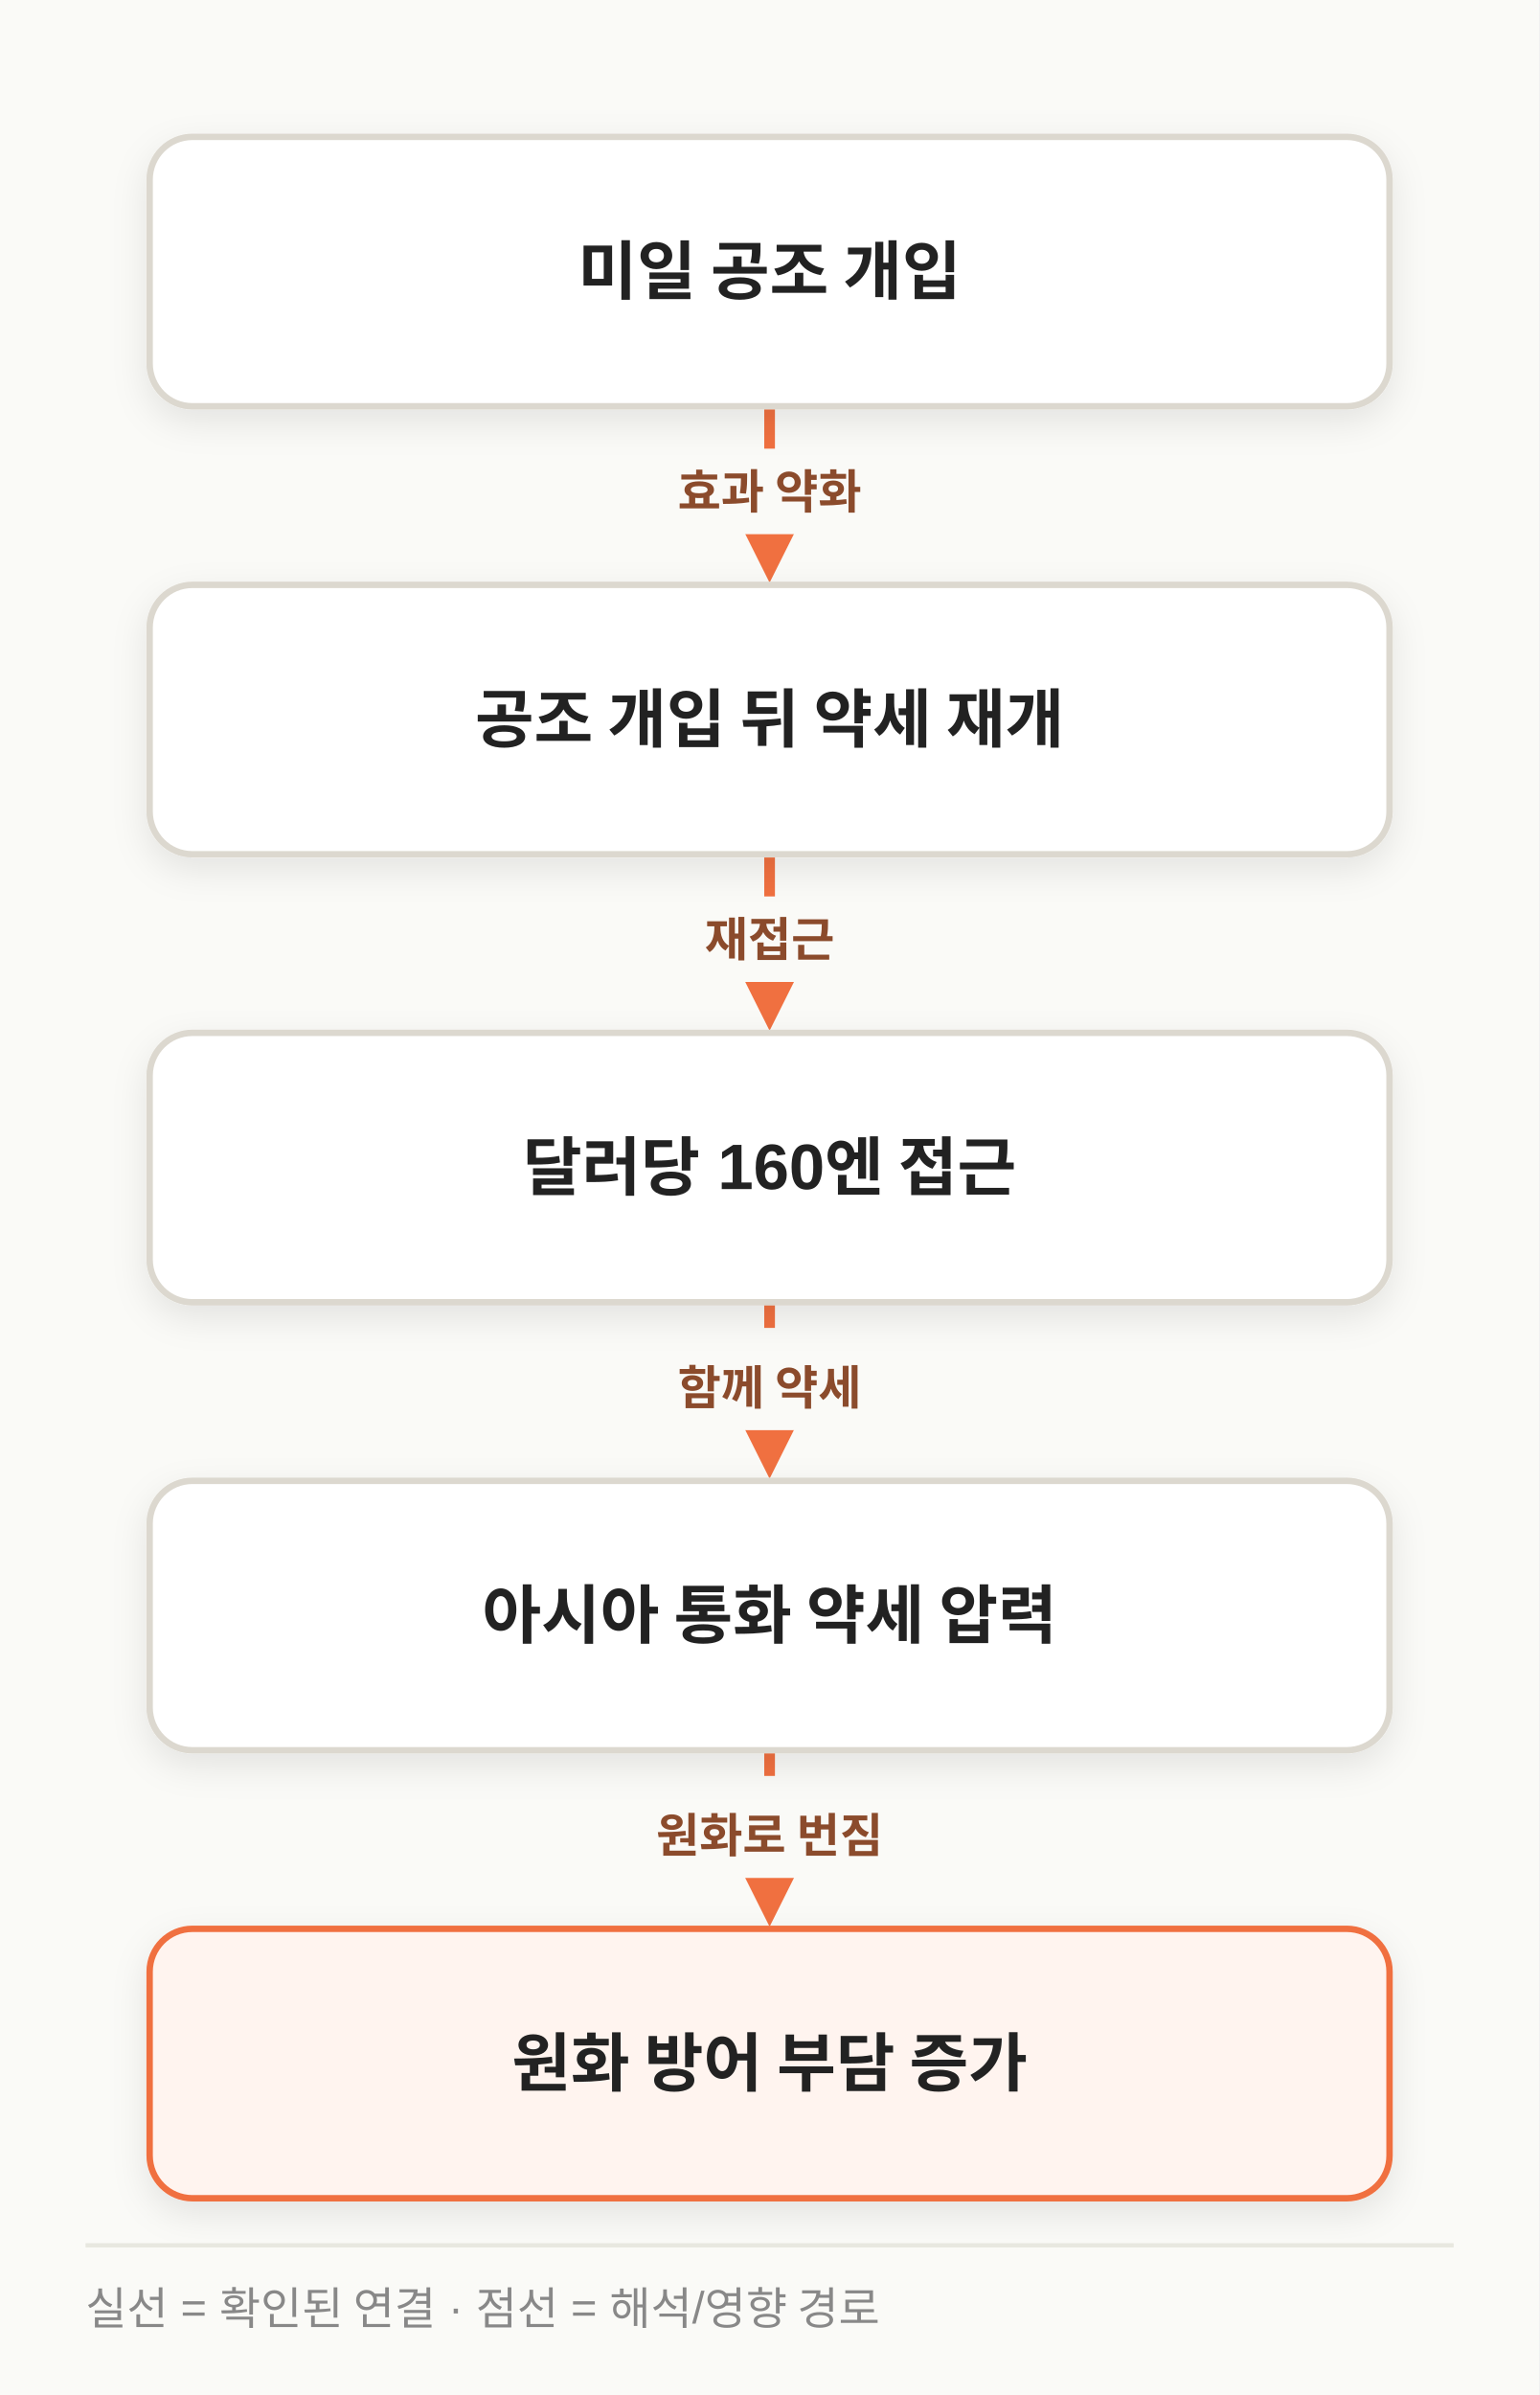
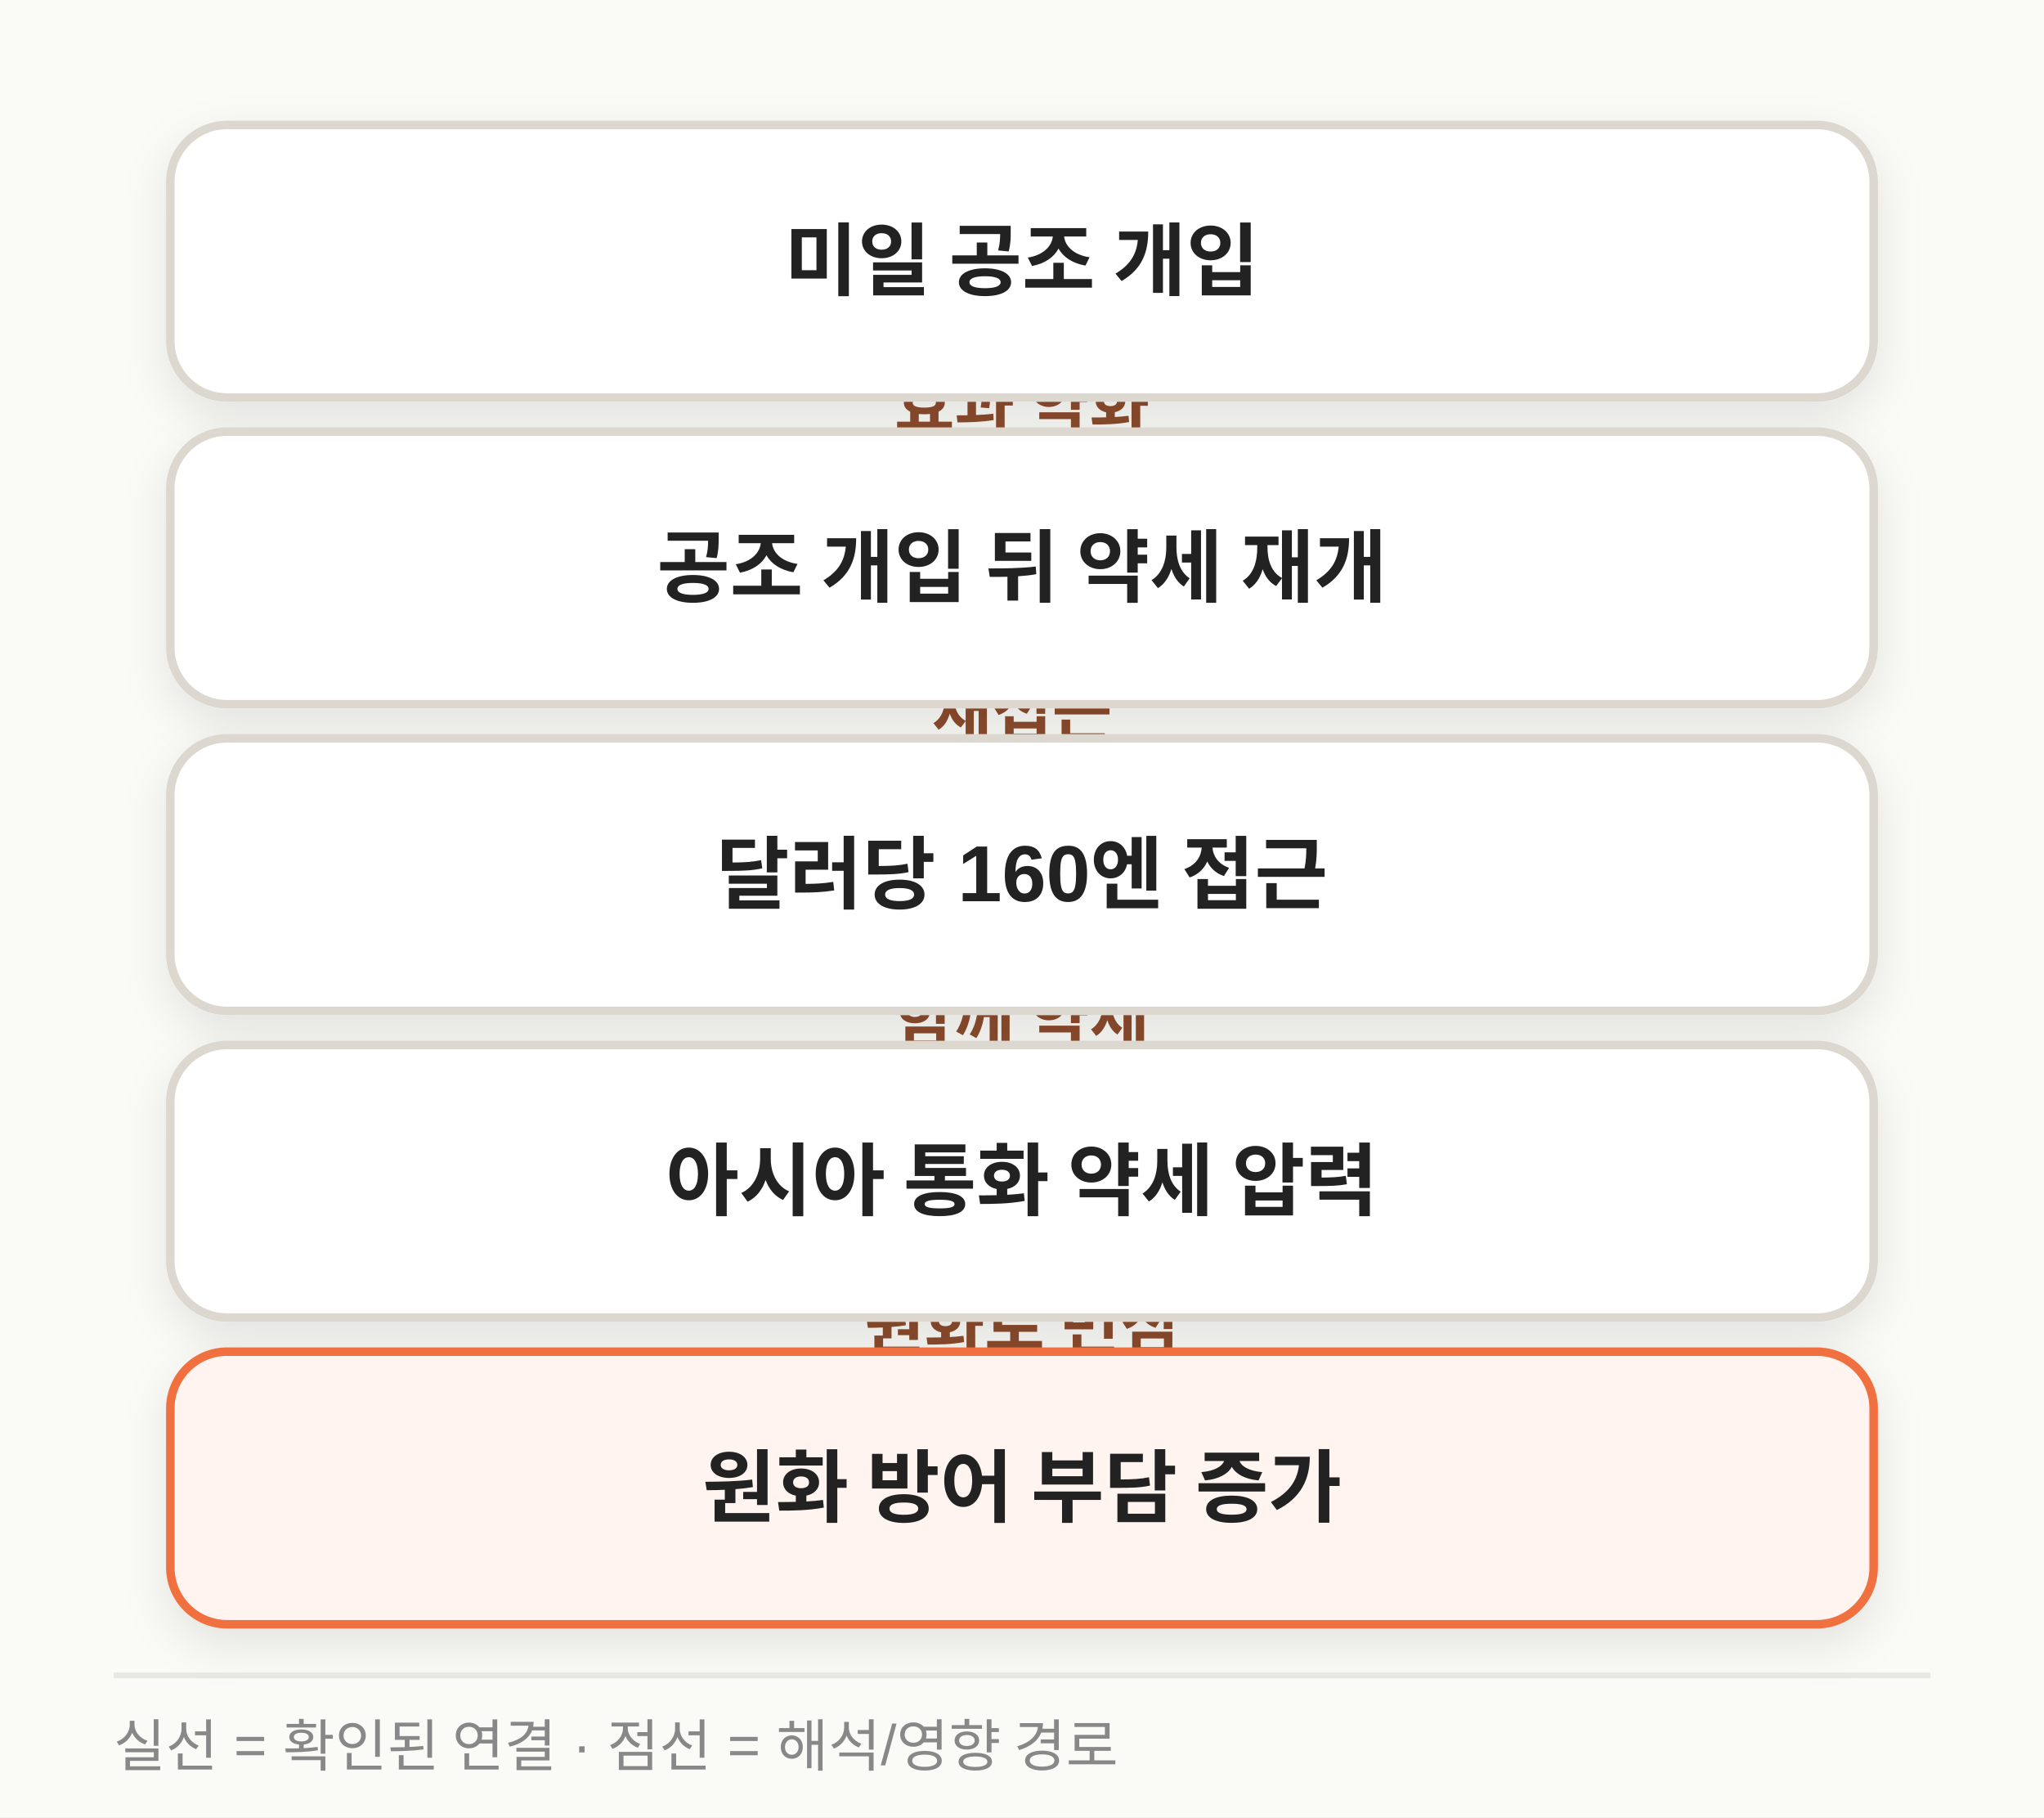
- <svg xmlns="http://www.w3.org/2000/svg" width="720" height="1120" viewBox="0 0 720 1120" class="morning-diagram morning-diagram-mobile" data-mobile-layout="same-topology" data-motion-orientation="TB" data-motion-steps="9">
+ <svg xmlns="http://www.w3.org/2000/svg" width="720" height="640" viewBox="0 0 720 640" class="morning-diagram morning-diagram-mobile" data-mobile-layout="same-topology" data-motion-orientation="TB" data-motion-steps="9">
  <defs>
    <filter id="shadow" x="-20%" y="-20%" width="140%" height="160%">
      <feDropShadow dx="0" dy="6" stdDeviation="8" flood-color="#111111" flood-opacity=".09" />
    </filter>
    <marker id="arrow" viewBox="0 0 10 10" refX="8" refY="5" markerWidth="8" markerHeight="8" orient="auto-start-reverse">
      <path d="M 0 0 L 10 5 L 0 10 z" fill="#F07040" />
    </marker>
  </defs>
-   <rect width="720" height="1120" fill="#FAFAF7" />
+   <rect width="720" height="640" fill="#FAFAF7" />
  <g class="motion-step motion-edge" data-motion-step="1" data-from="A" data-to="B" style="--motion-delay:415ms">
-     <path d="M 360.0 190.0 C 360.0 231.8, 360.0 231.8, 360.0 264.5" fill="none" stroke="#F07040" stroke-width="5" marker-end="url(#arrow)" />
-     <rect x="281.5" y="209.8" width="157" height="40" rx="20" fill="#FAFAF7" />
-     <text x="360.0" y="237.8" text-anchor="middle" font-family="Apple SD Gothic Neo,Malgun Gothic,Arial,sans-serif" font-size="22" font-weight="800" fill="#8B4B2C">효과 약화</text>
+     <path d="M 360.0 140.0 C 360.0 146.0, 360.0 146.0, 360.0 144.0" fill="none" stroke="#F07040" stroke-width="4.5" marker-end="url(#arrow)" />
+     <rect x="288.5" y="125.0" width="143" height="38" rx="19" fill="#FAFAF7" />
+     <text x="360.0" y="151.0" text-anchor="middle" font-family="Apple SD Gothic Neo,Malgun Gothic,Arial,sans-serif" font-size="23" font-weight="800" fill="#8B4B2C">효과 약화</text>
  </g>
  <g class="motion-step motion-edge" data-motion-step="3" data-from="B" data-to="C" style="--motion-delay:1245ms">
-     <path d="M 360.0 399.5 C 360.0 441.2, 360.0 441.2, 360.0 474.0" fill="none" stroke="#F07040" stroke-width="5" marker-end="url(#arrow)" />
-     <rect x="302.0" y="419.2" width="116" height="40" rx="20" fill="#FAFAF7" />
-     <text x="360.0" y="447.2" text-anchor="middle" font-family="Apple SD Gothic Neo,Malgun Gothic,Arial,sans-serif" font-size="22" font-weight="800" fill="#8B4B2C">재접근</text>
+     <path d="M 360.0 248.0 C 360.0 254.0, 360.0 254.0, 360.0 252.0" fill="none" stroke="#F07040" stroke-width="4.5" marker-end="url(#arrow)" />
+     <rect x="306.0" y="233.0" width="108" height="38" rx="19" fill="#FAFAF7" />
+     <text x="360.0" y="259.0" text-anchor="middle" font-family="Apple SD Gothic Neo,Malgun Gothic,Arial,sans-serif" font-size="23" font-weight="800" fill="#8B4B2C">재접근</text>
  </g>
  <g class="motion-step motion-edge" data-motion-step="5" data-from="C" data-to="D" style="--motion-delay:2075ms">
-     <path d="M 360.0 609.0 C 360.0 650.8, 360.0 650.8, 360.0 683.5" fill="none" stroke="#F07040" stroke-width="5" stroke-dasharray="12 10" marker-end="url(#arrow)" />
-     <rect x="281.5" y="628.8" width="157" height="40" rx="20" fill="#FAFAF7" />
-     <text x="360.0" y="656.8" text-anchor="middle" font-family="Apple SD Gothic Neo,Malgun Gothic,Arial,sans-serif" font-size="22" font-weight="800" fill="#8B4B2C">함께 약세</text>
+     <path d="M 360.0 356.0 C 360.0 362.0, 360.0 362.0, 360.0 360.0" fill="none" stroke="#F07040" stroke-width="4.5" stroke-dasharray="12 10" marker-end="url(#arrow)" />
+     <rect x="288.5" y="341.0" width="143" height="38" rx="19" fill="#FAFAF7" />
+     <text x="360.0" y="367.0" text-anchor="middle" font-family="Apple SD Gothic Neo,Malgun Gothic,Arial,sans-serif" font-size="23" font-weight="800" fill="#8B4B2C">함께 약세</text>
  </g>
  <g class="motion-step motion-edge" data-motion-step="7" data-from="D" data-to="E" style="--motion-delay:2905ms">
-     <path d="M 360.0 818.5 C 360.0 860.2, 360.0 860.2, 360.0 893.0" fill="none" stroke="#F07040" stroke-width="5" stroke-dasharray="12 10" marker-end="url(#arrow)" />
-     <rect x="270.0" y="838.2" width="180" height="40" rx="20" fill="#FAFAF7" />
-     <text x="360.0" y="866.2" text-anchor="middle" font-family="Apple SD Gothic Neo,Malgun Gothic,Arial,sans-serif" font-size="22" font-weight="800" fill="#8B4B2C">원화로 번짐</text>
+     <path d="M 360.0 464.0 C 360.0 470.0, 360.0 470.0, 360.0 468.0" fill="none" stroke="#F07040" stroke-width="4.5" stroke-dasharray="12 10" marker-end="url(#arrow)" />
+     <rect x="278.0" y="449.0" width="164" height="38" rx="19" fill="#FAFAF7" />
+     <text x="360.0" y="475.0" text-anchor="middle" font-family="Apple SD Gothic Neo,Malgun Gothic,Arial,sans-serif" font-size="23" font-weight="800" fill="#8B4B2C">원화로 번짐</text>
  </g>
  <g class="motion-step motion-node" data-motion-step="0" style="--motion-delay:0ms;--motion-accent-delay:660ms">
-     <rect class="motion-node-shape" x="70.0" y="64.0" width="580.0" height="126" rx="20" fill="#FFFFFF" stroke="#DCD8CF" stroke-width="3" filter="url(#shadow)" />
-     <text x="360.0" y="127.0" text-anchor="middle" dominant-baseline="middle" font-family="Apple SD Gothic Neo,Malgun Gothic,Arial,sans-serif" font-size="30" font-weight="800" fill="#222222">미일 공조 개입</text>
+     <rect class="motion-node-shape" x="60.0" y="44.0" width="600.0" height="96" rx="20" fill="#FFFFFF" stroke="#DCD8CF" stroke-width="3" filter="url(#shadow)" />
+     <text x="360.0" y="92.0" text-anchor="middle" dominant-baseline="middle" font-family="Apple SD Gothic Neo,Malgun Gothic,Arial,sans-serif" font-size="28" font-weight="800" fill="#222222">미일 공조 개입</text>
  </g>
  <g class="motion-step motion-node" data-motion-step="2" style="--motion-delay:830ms;--motion-accent-delay:1490ms">
-     <rect class="motion-node-shape" x="70.0" y="273.5" width="580.0" height="126" rx="20" fill="#FFFFFF" stroke="#DCD8CF" stroke-width="3" filter="url(#shadow)" />
-     <text x="360.0" y="336.5" text-anchor="middle" dominant-baseline="middle" font-family="Apple SD Gothic Neo,Malgun Gothic,Arial,sans-serif" font-size="30" font-weight="800" fill="#222222">공조 개입 뒤 약세 재개</text>
+     <rect class="motion-node-shape" x="60.0" y="152.0" width="600.0" height="96" rx="20" fill="#FFFFFF" stroke="#DCD8CF" stroke-width="3" filter="url(#shadow)" />
+     <text x="360.0" y="200.0" text-anchor="middle" dominant-baseline="middle" font-family="Apple SD Gothic Neo,Malgun Gothic,Arial,sans-serif" font-size="28" font-weight="800" fill="#222222">공조 개입 뒤 약세 재개</text>
  </g>
  <g class="motion-step motion-node" data-motion-step="4" style="--motion-delay:1660ms;--motion-accent-delay:2320ms">
-     <rect class="motion-node-shape" x="70.0" y="483.0" width="580.0" height="126" rx="20" fill="#FFFFFF" stroke="#DCD8CF" stroke-width="3" filter="url(#shadow)" />
-     <text x="360.0" y="546.0" text-anchor="middle" dominant-baseline="middle" font-family="Apple SD Gothic Neo,Malgun Gothic,Arial,sans-serif" font-size="30" font-weight="800" fill="#222222">달러당 160엔 접근</text>
+     <rect class="motion-node-shape" x="60.0" y="260.0" width="600.0" height="96" rx="20" fill="#FFFFFF" stroke="#DCD8CF" stroke-width="3" filter="url(#shadow)" />
+     <text x="360.0" y="308.0" text-anchor="middle" dominant-baseline="middle" font-family="Apple SD Gothic Neo,Malgun Gothic,Arial,sans-serif" font-size="28" font-weight="800" fill="#222222">달러당 160엔 접근</text>
  </g>
  <g class="motion-step motion-node" data-motion-step="6" style="--motion-delay:2490ms;--motion-accent-delay:3150ms">
-     <rect class="motion-node-shape" x="70.0" y="692.5" width="580.0" height="126" rx="20" fill="#FFFFFF" stroke="#DCD8CF" stroke-width="3" filter="url(#shadow)" />
-     <text x="360.0" y="755.5" text-anchor="middle" dominant-baseline="middle" font-family="Apple SD Gothic Neo,Malgun Gothic,Arial,sans-serif" font-size="30" font-weight="800" fill="#222222">아시아 통화 약세 압력</text>
+     <rect class="motion-node-shape" x="60.0" y="368.0" width="600.0" height="96" rx="20" fill="#FFFFFF" stroke="#DCD8CF" stroke-width="3" filter="url(#shadow)" />
+     <text x="360.0" y="416.0" text-anchor="middle" dominant-baseline="middle" font-family="Apple SD Gothic Neo,Malgun Gothic,Arial,sans-serif" font-size="28" font-weight="800" fill="#222222">아시아 통화 약세 압력</text>
  </g>
  <g class="motion-step motion-node motion-risk" data-motion-step="8" style="--motion-delay:3320ms;--motion-accent-delay:3980ms">
-     <rect class="motion-node-shape" x="70.0" y="902.0" width="580.0" height="126" rx="20" fill="#FFF4EF" stroke="#F07040" stroke-width="3" filter="url(#shadow)" />
-     <text x="360.0" y="965.0" text-anchor="middle" dominant-baseline="middle" font-family="Apple SD Gothic Neo,Malgun Gothic,Arial,sans-serif" font-size="30" font-weight="800" fill="#222222">원화 방어 부담 증가</text>
+     <rect class="motion-node-shape" x="60.0" y="476.0" width="600.0" height="96" rx="20" fill="#FFF4EF" stroke="#F07040" stroke-width="3" filter="url(#shadow)" />
+     <text x="360.0" y="524.0" text-anchor="middle" dominant-baseline="middle" font-family="Apple SD Gothic Neo,Malgun Gothic,Arial,sans-serif" font-size="28" font-weight="800" fill="#222222">원화 방어 부담 증가</text>
  </g>
-   <line x1="40" y1="1050" x2="680" y2="1050" stroke="#E8E8E0" stroke-width="2" />
-   <text x="40" y="1087" font-family="Apple SD Gothic Neo,Malgun Gothic,Arial,sans-serif" font-size="21" fill="#888888">실선 = 확인된 연결 · 점선 = 해석/영향 경로</text>
+   <line x1="40" y1="590" x2="680" y2="590" stroke="#E8E8E0" stroke-width="2" />
+   <text x="40" y="622" font-family="Apple SD Gothic Neo,Malgun Gothic,Arial,sans-serif" font-size="20" fill="#888888">실선 = 확인된 연결 · 점선 = 해석/영향 경로</text>
</svg>
